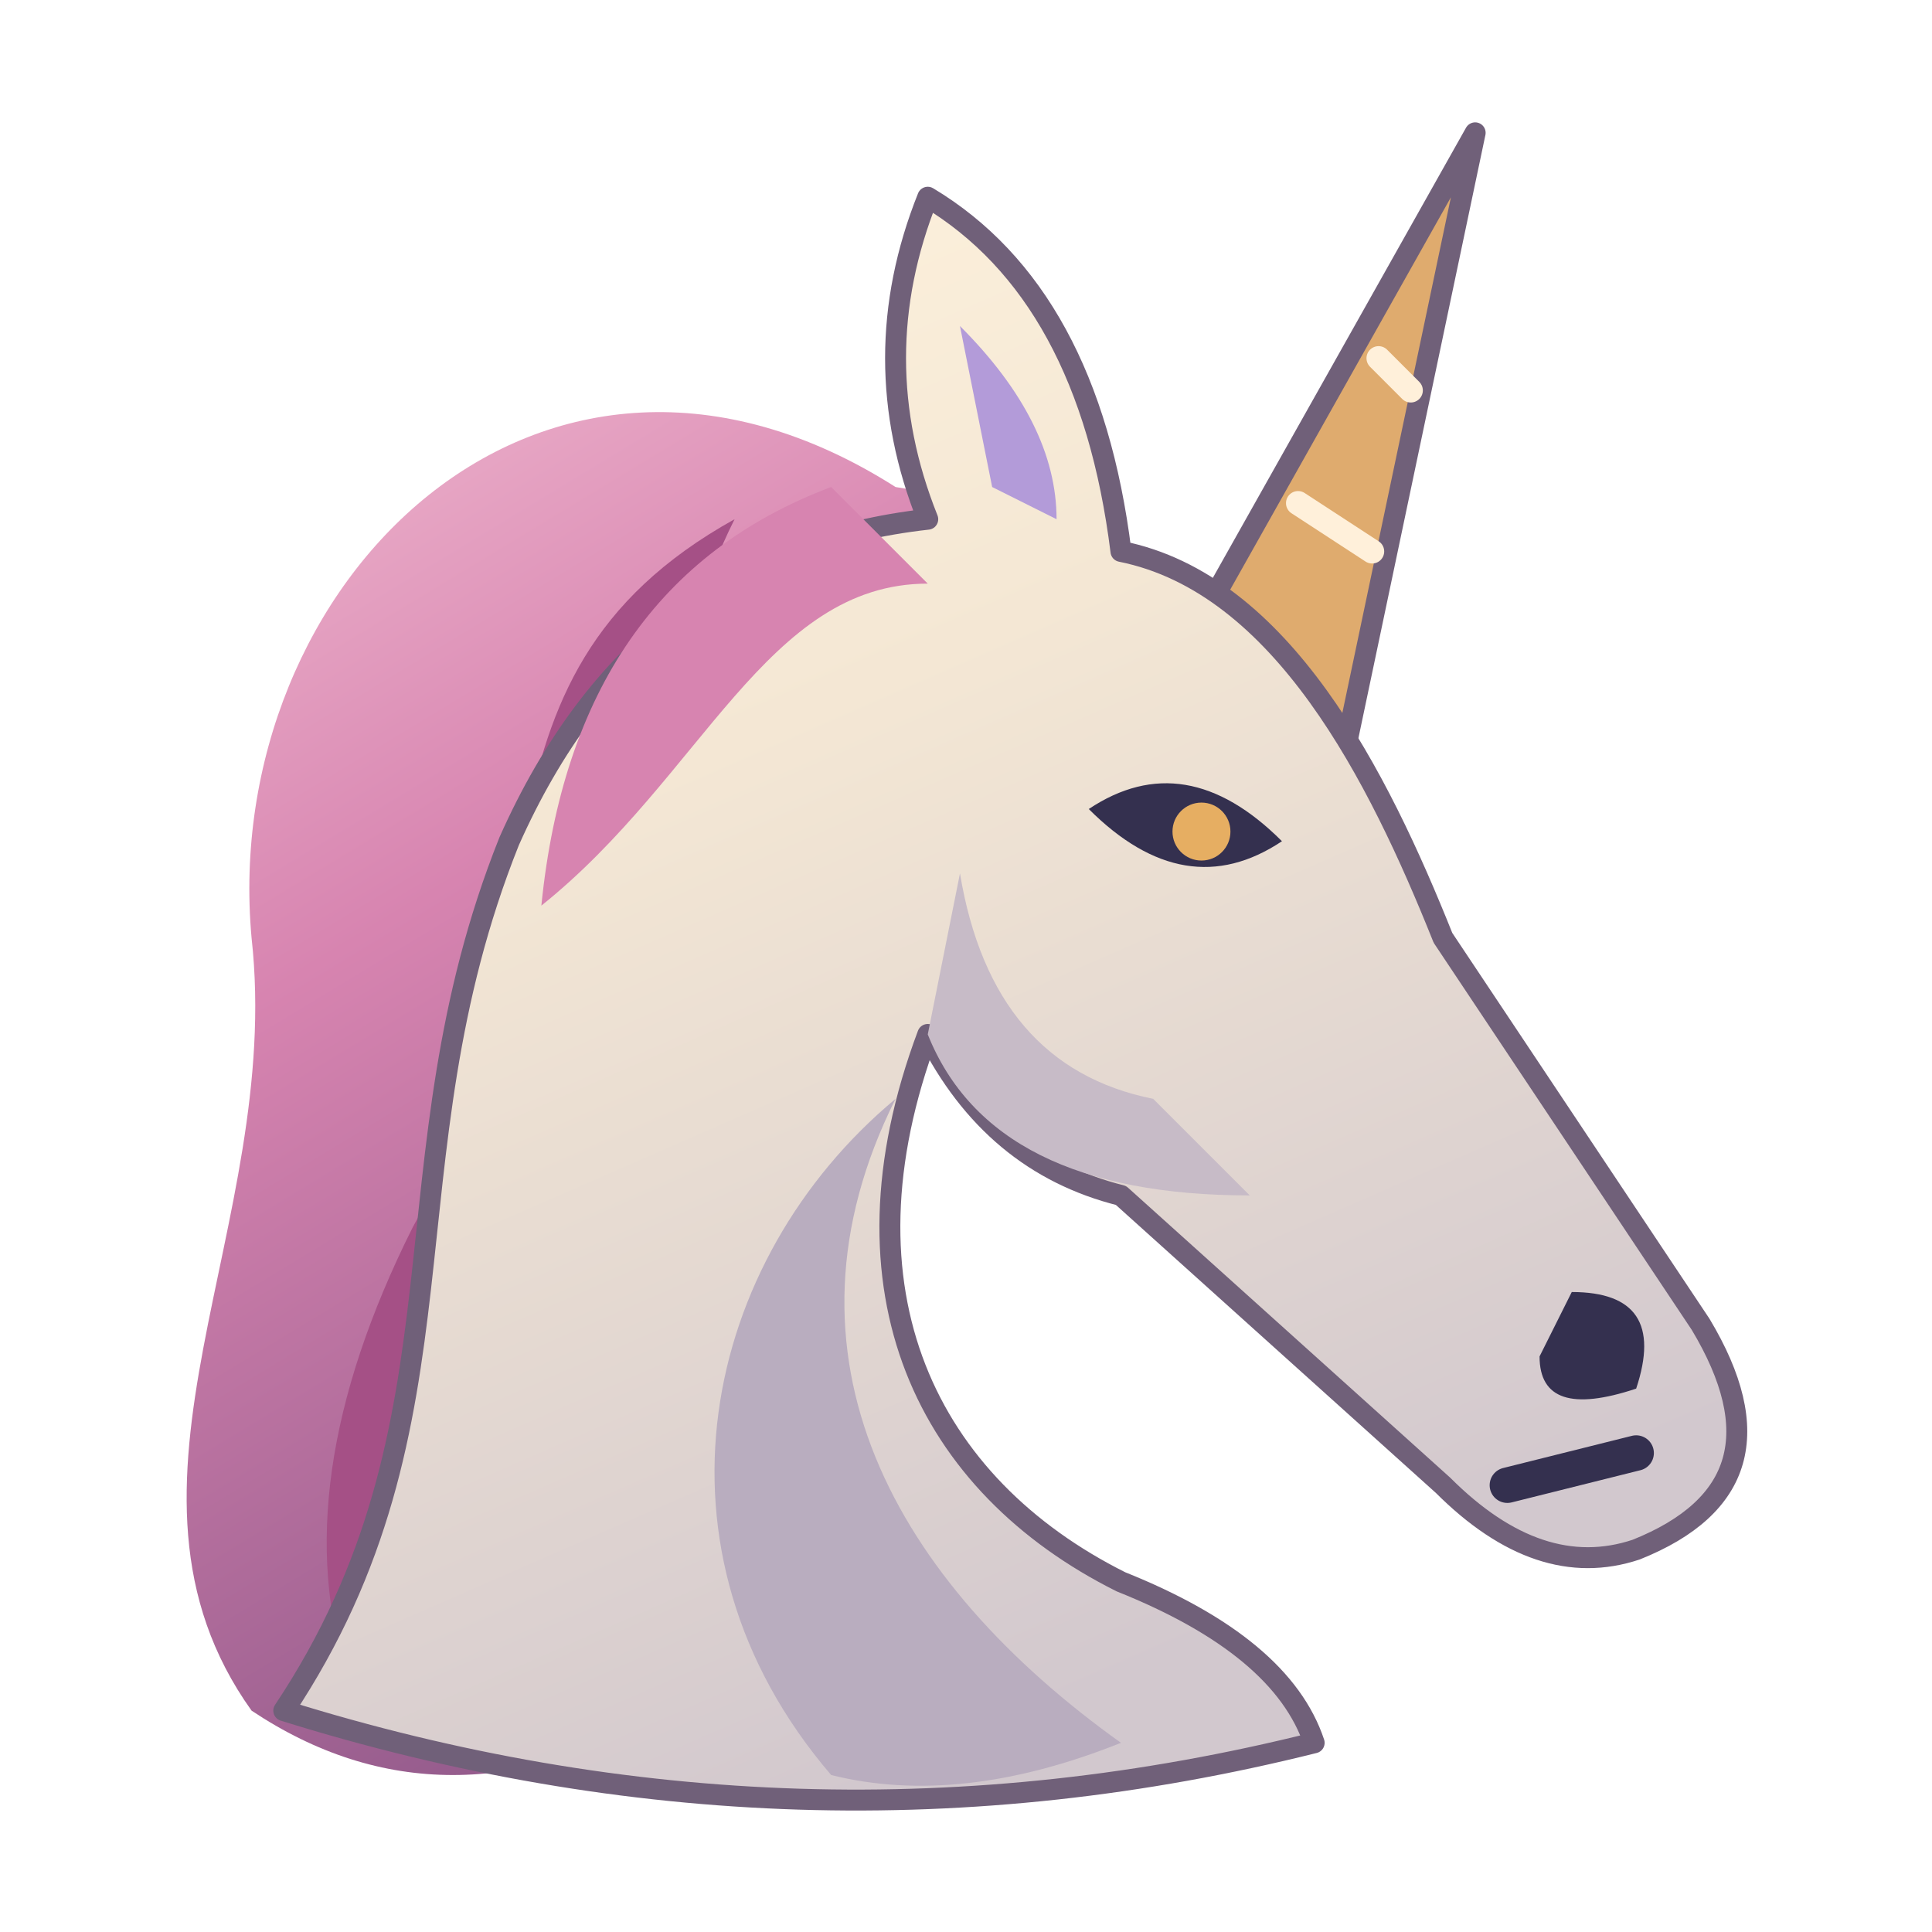
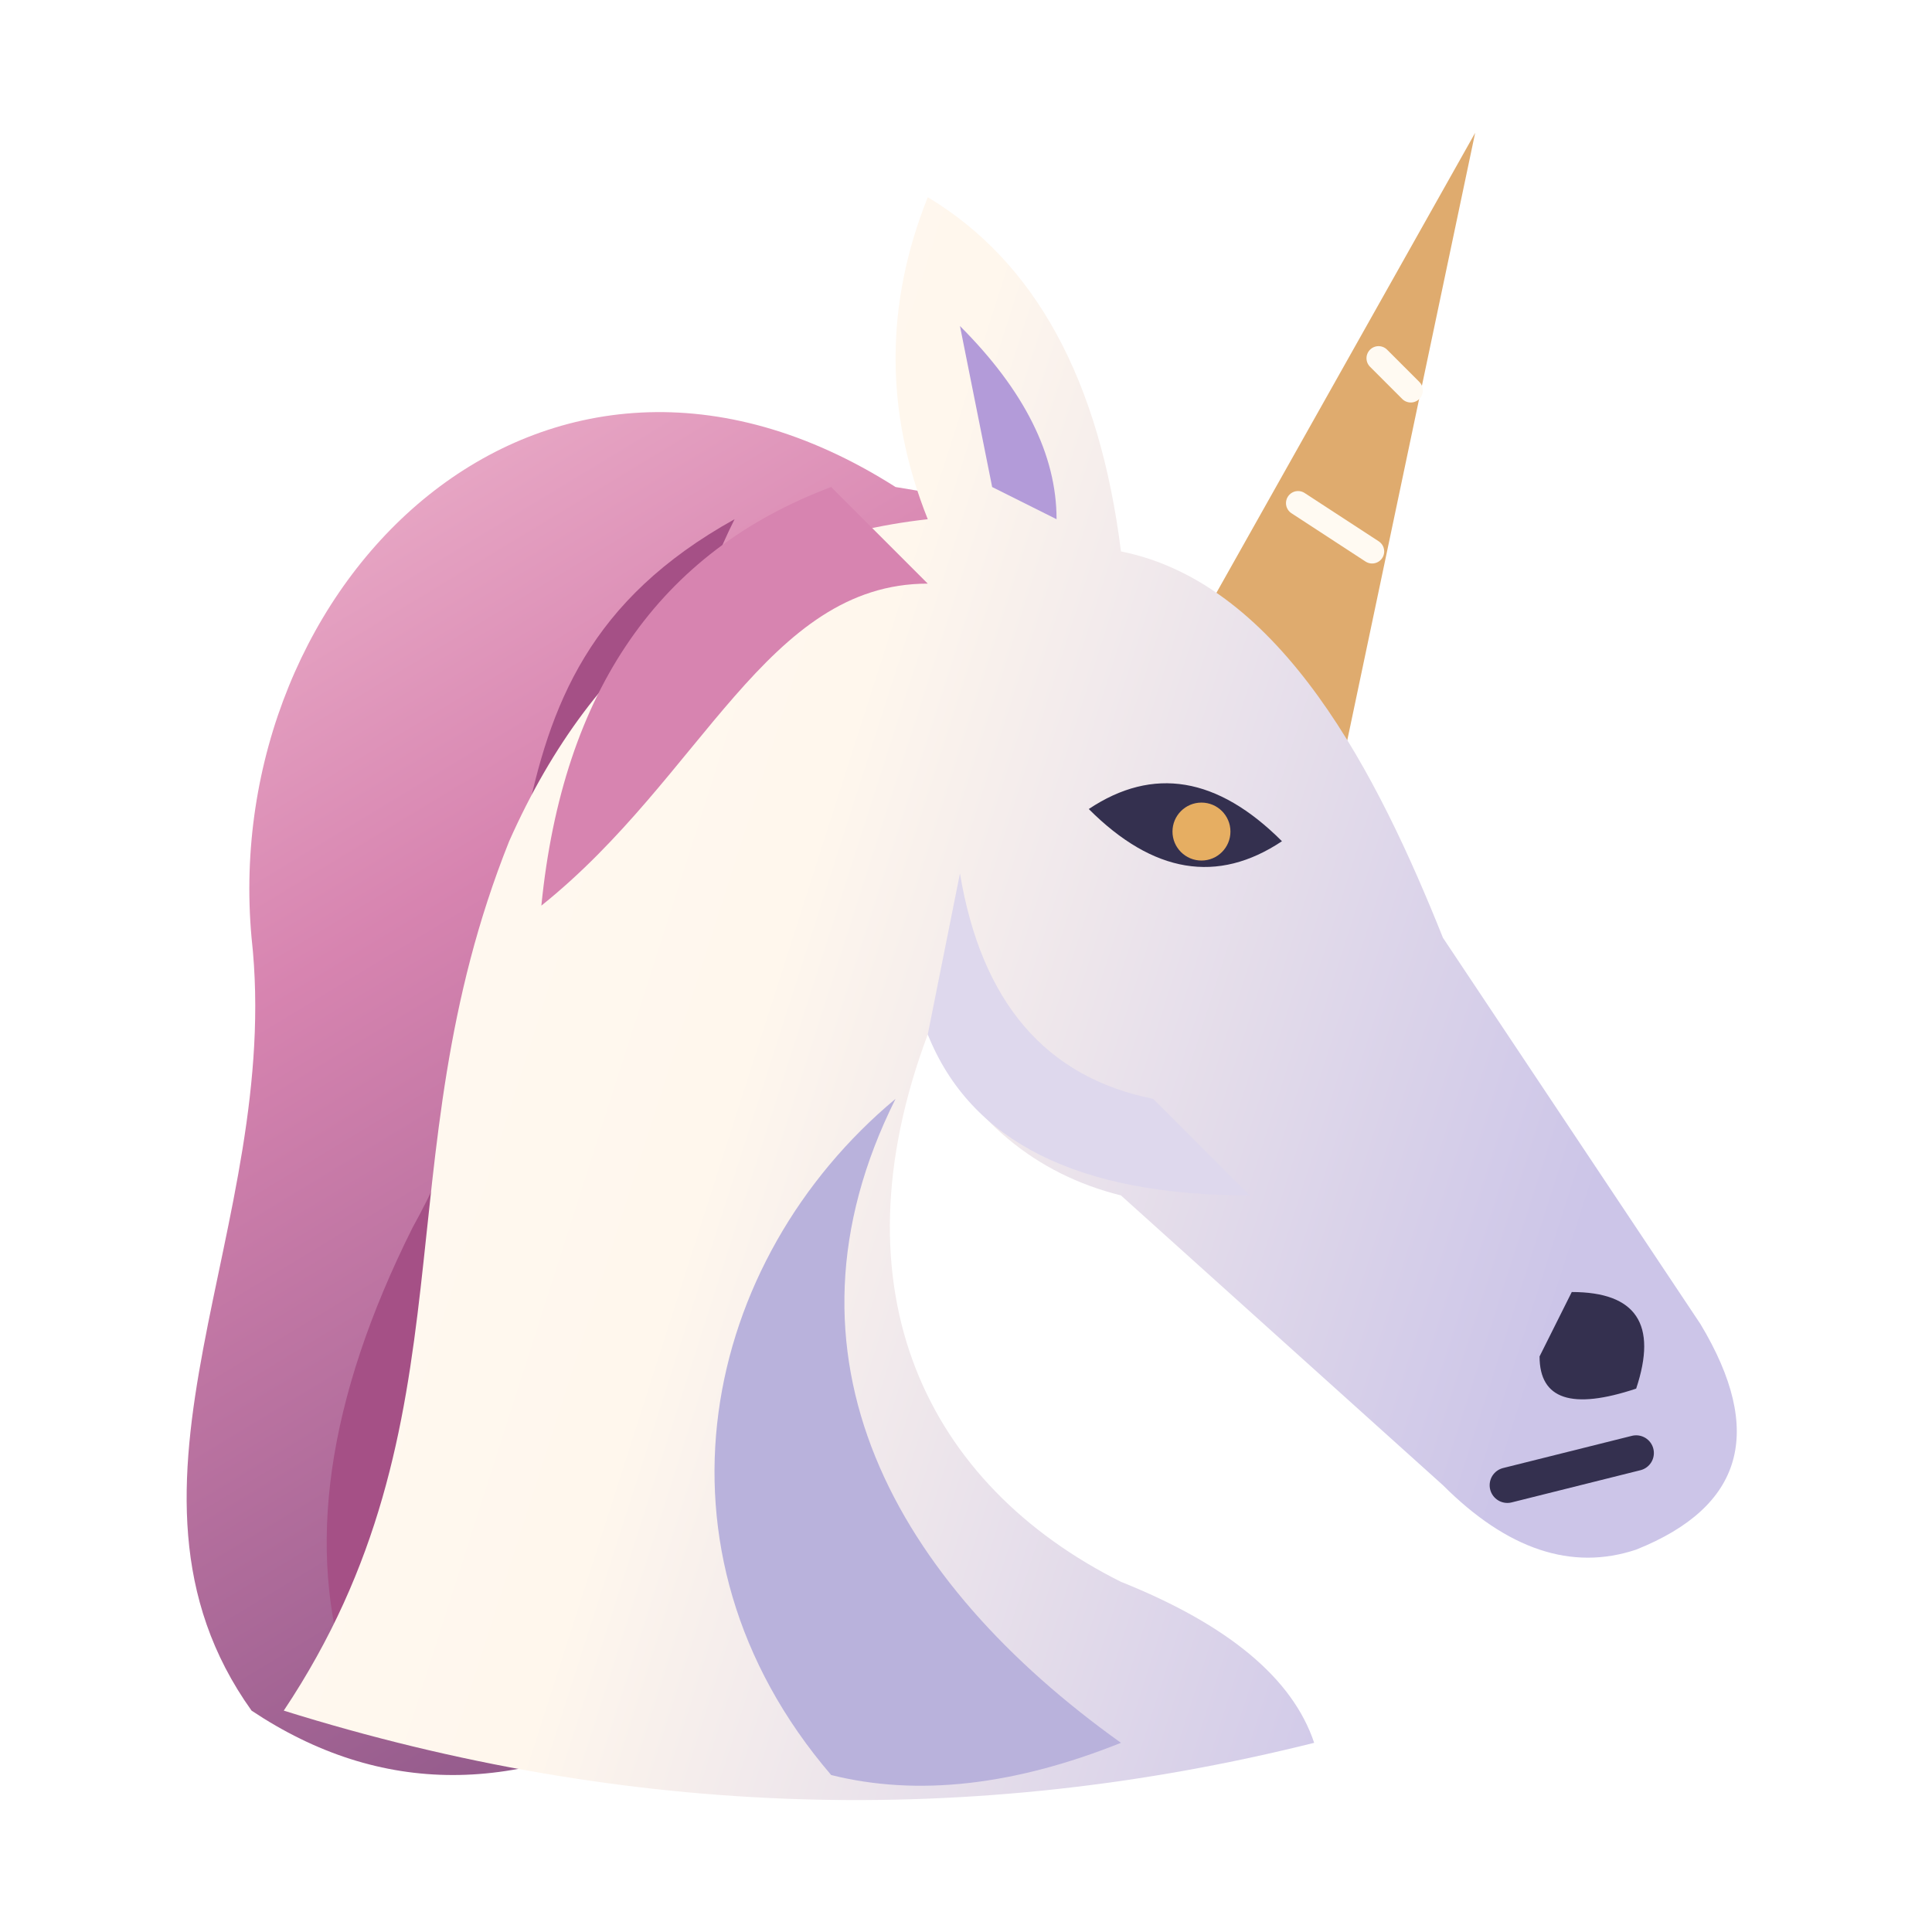
<svg xmlns="http://www.w3.org/2000/svg" width="64" height="64" viewBox="0 0 64 64">
  <g id="frameless-artwork" transform="translate(-1.266667 -3.066667) scale(1.066667)">
    <defs>
      <linearGradient id="enamel" x1="0" y1="0" x2=".6" y2="1">
        <stop stop-color="#f5c3ca" />
        <stop offset=".4" stop-color="#e88bb6" />
        <stop offset="1" stop-color="#a4688f" />
      </linearGradient>
      <linearGradient id="ink" x1="0" y1="0" x2="1" y2="1">
        <stop stop-color="#f3b6c0" />
        <stop offset=".6" stop-color="#e56ea1" />
        <stop offset="1" stop-color="#a25682" />
      </linearGradient>
      <linearGradient id="gem" x1="0" y1="0" x2="1" y2="1">
        <stop stop-color="#ceb7cc" />
        <stop offset=".5" stop-color="#9272ba" />
        <stop offset="1" stop-color="#6e5991" />
      </linearGradient>
    </defs>
    <g stroke-linecap="round" stroke-linejoin="round" />
    <defs>
      <linearGradient id="copper" x2=".2" y2="1">
        <stop stop-color="#ffe0a3" />
        <stop offset=".35" stop-color="#e6ae62" />
        <stop offset="1" stop-color="#a7585d" />
      </linearGradient>
      <linearGradient id="jade" x2=".3" y2="1">
        <stop stop-color="#b4ead5" />
        <stop offset=".4" stop-color="#46b6a2" />
        <stop offset="1" stop-color="#306779" />
      </linearGradient>
      <linearGradient id="rose-metal" x2=".3" y2="1">
        <stop stop-color="#f8c5c2" />
        <stop offset=".35" stop-color="#df77ac" />
        <stop offset="1" stop-color="#8e477e" />
      </linearGradient>
      <linearGradient id="indigo" x2=".4" y2="1">
        <stop stop-color="#b6b5ec" />
        <stop offset=".4" stop-color="#8596ed" />
        <stop offset="1" stop-color="#494f85" />
      </linearGradient>
      <linearGradient id="paper" x2=".2" y2="1">
        <stop stop-color="#fff4df" />
        <stop offset="1" stop-color="#d8c5b9" />
      </linearGradient>
      <linearGradient id="metal" x2=".8" y2="1">
        <stop stop-color="#f3e8df" />
        <stop offset=".35" stop-color="#9cb9c6" />
        <stop offset=".5" stop-color="#d5dcde" />
        <stop offset="1" stop-color="#61788f" />
      </linearGradient>
      <radialGradient id="glass" cx=".35" cy=".27" r=".8">
        <stop stop-color="#b0a5df" />
        <stop offset=".4" stop-color="#5b70b5" />
        <stop offset=".75" stop-color="#35446d" />
        <stop offset="1" stop-color="#172b41" />
      </radialGradient>
      <linearGradient id="screen" x2=".6" y2="1">
        <stop stop-color="#354b67" />
        <stop offset=".5" stop-color="#232c46" />
        <stop offset="1" stop-color="#182339" />
      </linearGradient>
    </defs>
    <defs>
      <linearGradient id="craft-sand" x2=".4" y2="1">
        <stop stop-color="#f1cc92" />
        <stop offset=".4" stop-color="#dfab6e" />
        <stop offset="1" stop-color="#b57668" />
      </linearGradient>
      <linearGradient id="craft-jade" x2=".4" y2="1">
        <stop stop-color="#9fd6c3" />
        <stop offset=".4" stop-color="#5fb7a5" />
        <stop offset="1" stop-color="#3d7d83" />
      </linearGradient>
      <linearGradient id="craft-rose" x2=".4" y2="1">
        <stop stop-color="#efb7ce" />
        <stop offset=".4" stop-color="#d784b0" />
        <stop offset="1" stop-color="#925a8b" />
      </linearGradient>
-       <linearGradient id="craft-paper" x2=".4" y2="1">
-         <stop stop-color="#fff3de" />
-         <stop offset=".4" stop-color="#f4e7d4" />
-         <stop offset="1" stop-color="#d2c8ce" />
+       <linearGradient id="craft-paper" x2="1" y2=".35">
+         <stop stop-color="#fffaf2" />
+         <stop offset=".45" stop-color="#fff7ed" />
+         <stop offset="1" stop-color="#ccc5e8" />
      </linearGradient>
    </defs>
    <g data-material="authored" stroke-linecap="round" stroke-linejoin="round">
      <path d="M29 18C18 11 8 21 9 32C10 41 4 49 9 56Q15 60 22 56L28 32 35 19Z" fill="url(#craft-rose)" />
      <path d="M24 19C15 24 19 32 14 41Q10 49 12 55Q20 50 19 41C25 32 20 27 24 19Z" fill="#a55086" />
-       <path d="M38 23 47 7 43 26Z" fill="#dfab6e" stroke="#706079" stroke-width="0.65" />
-       <path d="M44 14 45 15M41.5 18.5 43.8 20" fill="none" stroke="#fff0da" stroke-width="0.75" />
-       <path d="M30 19Q28 14 30 9Q35 12 36 20C41 21 44 27 46 32L54 44Q57 49 52 51Q49 52 46 49L36 40Q32 39 30 35C27 43 30 49 36 52Q41 54 42 57Q26 61 10 56C16 47 13 39 17 29Q21 20 30 19Z" fill="url(#craft-paper)" stroke="#706079" stroke-width="0.65" />
+       <path d="M38 23 47 7 43 26Z" fill="#dfab6e" />
+       <path d="M44 14 45 15M41.5 18.5 43.8 20" fill="none" stroke="#fffaf2" stroke-width="0.75" />
+       <path d="M30 19Q28 14 30 9Q35 12 36 20C41 21 44 27 46 32L54 44Q57 49 52 51Q49 52 46 49L36 40Q32 39 30 35C27 43 30 49 36 52Q41 54 42 57Q26 61 10 56C16 47 13 39 17 29Q21 20 30 19Z" fill="url(#craft-paper)" />
      <path d="M31 13Q34 16 34 19L32 18Z" fill="#b39bd9" />
      <path d="M30 21C25 21 23 27 18 31Q19 21 27 18Z" fill="#d784b0" />
-       <path d="M29 37C25 45 29 52 36 57Q31 59 27 58C21 51 23 42 29 37Z" fill="#b9adbf" />
-       <path d="M31 30Q32 36 37 37L40 40Q32 40 30 35Z" fill="#c7bbc7" />
+       <path d="M29 37C25 45 29 52 36 57Q31 59 27 58C21 51 23 42 29 37Z" fill="#b9b2dc" />
+       <path d="M31 30Q32 36 37 37L40 40Q32 40 30 35Z" fill="#ded8ed" />
      <path d="M35 28Q38 26 41 29Q38 31 35 28Z" fill="#34304f" />
      <circle cx="38.5" cy="28.7" r="0.9" fill="#e6ae62" />
      <path d="M50 43Q53 43 52 46Q49 47 49 45Z" fill="#34304f" />
      <path d="M48 49 52 48" fill="none" stroke="#34304f" stroke-width="1.1" />
    </g>
  </g>
</svg>
